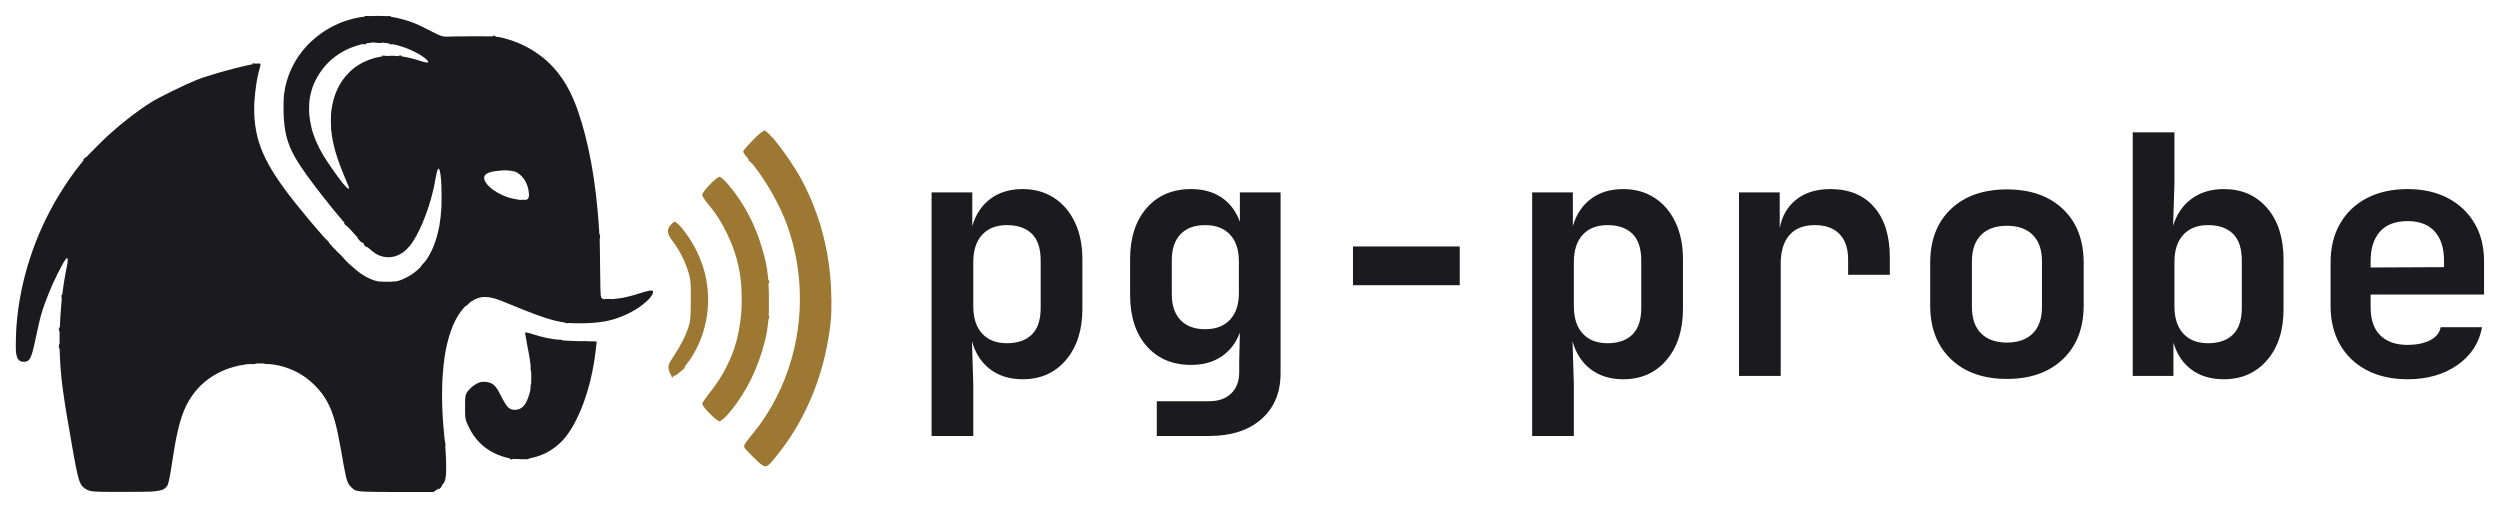
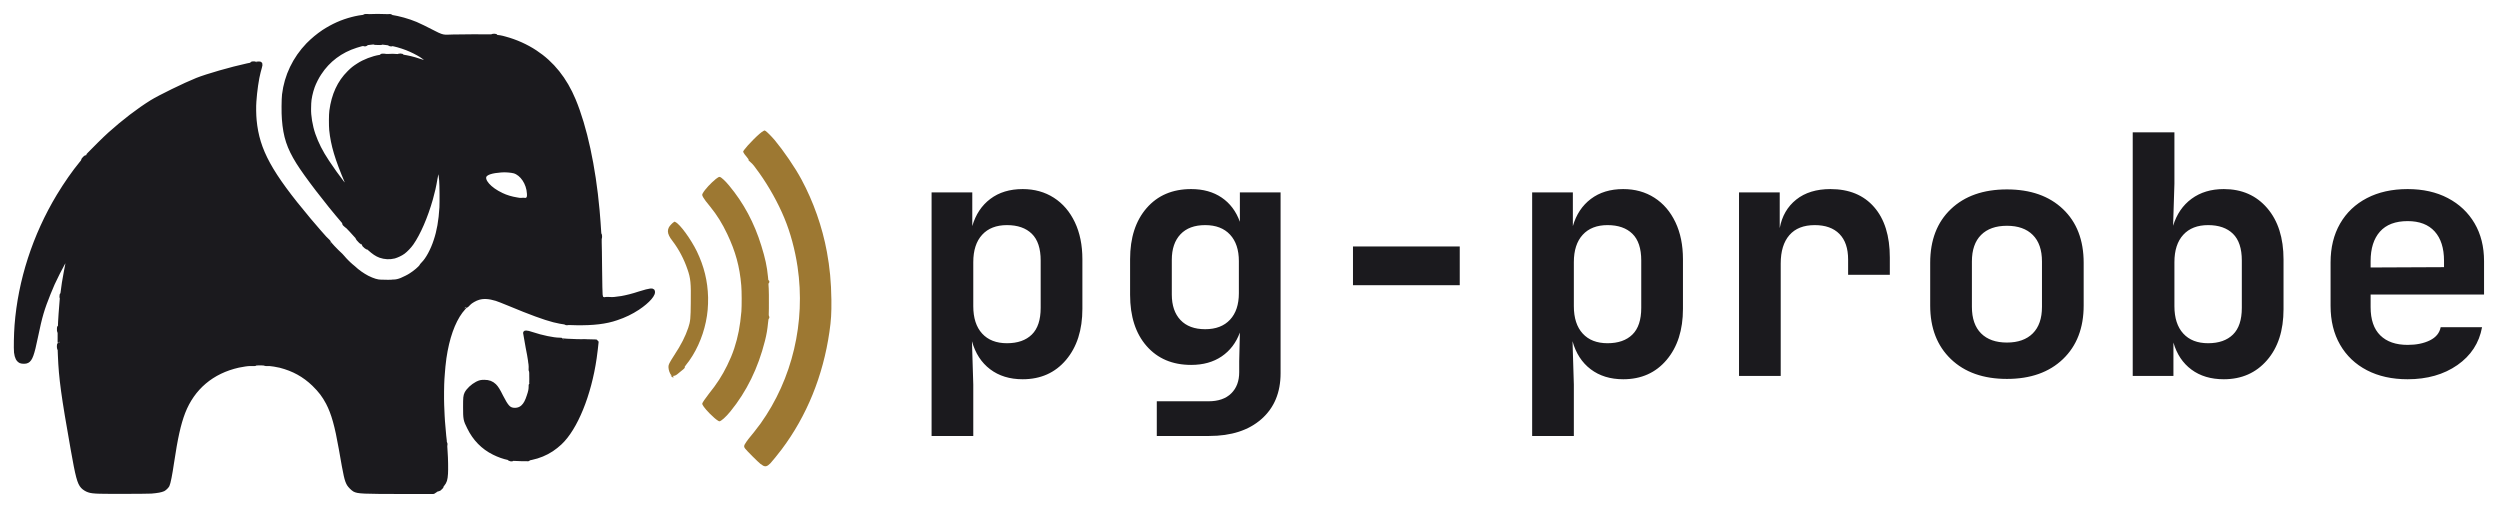
<svg xmlns="http://www.w3.org/2000/svg" viewBox="621.7 320.2 1891.7 384.7" role="img" aria-label="pg-probe">
-   <path fill="#1b1a1e" fill-rule="evenodd" d="M697.1 692.3C693.1 692.2 690.3 691.9 688.8 691.3C687.2 690.8 685.2 689.5 684.2 688.4C681.6 685.6 680.3 680.7 676.7 660.3C669.4 619.1 667.7 606.6 667 589.2C666.9 586.9 666.8 584.6 666.8 584C666.8 582.9 666.8 582.9 666.6 583.8C666.4 584.2 666.4 584.2 666.3 583.4C666.1 581.9 666.4 579.9 666.7 581C666.8 581.1 666.8 578.7 666.8 575.6C666.8 572.5 666.8 570 666.8 570.1C666.7 570.2 666.6 570.5 666.6 570.8C666.4 571.2 666.4 571.2 666.3 570.4C666.2 569.4 666.3 567.7 666.5 567.7C666.6 567.7 666.7 567.9 666.8 568.3C666.9 569.5 667 569.4 667 567.8C667 564.4 667.9 551.8 668.4 546.5C668.5 545.8 668.5 545.5 668.4 545.5C668.2 545.5 668.2 545.1 668.2 544.4C668.2 543.3 668.3 543.1 668.6 543.3C668.7 543.5 668.8 543 669 541.7C669.5 537.4 670.4 531.4 671.4 526.4C672.7 519.8 672.9 518.9 672.9 517.2C672.9 516.1 672.9 515.8 672.6 515.6C672.4 515.3 672.3 515.3 671.7 516C670.7 517.1 668.5 520.9 665.6 526.7C662.4 533 660.7 536.8 658.6 542.1C653.8 554.1 652.3 558.9 648.9 575.3C646.2 588.5 644.8 592.2 642.3 593.5C641.3 594.1 638.5 594.1 637.3 593.6C635.3 592.6 634.3 590.7 633.8 586.8C633.5 583.6 633.7 573.1 634.2 566.4C636.8 532.6 647.8 498.5 666 468.3C671.5 459.2 677.8 450.2 683.1 443.8C685.1 441.5 685.7 440.6 684.8 441.4C684.3 441.9 684.3 441.6 684.8 440.9C685.6 439.9 686.6 439 686.9 439.1C687 439.1 688 438.2 689.5 436.5C692.9 433 700.9 425 704.7 421.6C715.4 412 726.4 403.6 736.5 397.3C742.3 393.7 761.7 384.2 770.7 380.6C778.2 377.6 796.6 372.3 809 369.6C811.2 369.2 812.9 368.8 813 368.8C813 368.7 812.9 368.6 812.7 368.6C812.5 368.5 812.4 368.4 812.4 368.3C812.6 368.1 814.6 368.1 814.8 368.3C814.9 368.4 815.5 368.4 816.4 368.3C817.5 368.2 818.1 368.2 818.4 368.3C819.1 368.6 819.1 368.7 817.5 374.4C816.1 379.5 814.7 389.3 814.2 397C813.9 400.6 814 407.3 814.4 411.3C816.6 434.1 826 451.3 855.7 486.7C860.8 492.7 866.6 499.4 867.5 500.3C869.8 502.5 870.7 503.4 870.6 503.6C870.4 504 875.9 509.9 879.7 513.3C880.4 514 881.3 515 881.6 515.4C882.2 516.3 886.4 520.5 887.2 521C887.4 521.1 888.3 522 889.3 522.8C892.2 525.6 896.1 528.3 899.7 530.2C903.9 532.3 907.5 533.4 910.1 533.3C910.7 533.3 912.8 533.4 914.8 533.4C916.8 533.4 918.4 533.4 918.4 533.3C918.5 533.2 919.1 533.2 919.9 533.2C921.5 533.2 923.5 532.7 925.5 531.9C927.6 531 930.9 529.4 932.5 528.3C935.6 526.4 939.8 522.8 940.3 521.7C940.4 521.4 941.1 520.5 941.9 519.7C945.1 516.6 949 509.5 951.3 502.3C953.7 495.2 955.1 487.3 955.7 477.2C955.9 473.4 955.8 460 955.5 456.7C955 451 954.3 447.8 953.6 447.8C952.9 447.8 952.3 449.7 951.3 455C950.2 461.5 949.3 465.3 947.8 470.7C943.9 484.4 938.5 496.8 933.2 504.4C931.6 506.7 928.8 509.6 926.9 511C925 512.4 922.1 513.7 920.1 514.3C916.6 515.2 912.8 515 909.4 513.8C906.7 512.8 904.6 511.4 901 508.2C900 507.3 899.2 506.7 899.2 506.8C899.2 506.8 899.3 507 899.4 507.2C900 507.8 899.5 507.6 898.6 506.9C897.2 505.7 896.9 505.4 897.1 505.1C897.3 504.9 897.1 504.7 896.5 504.1C895.8 503.5 895.7 503.3 895.7 503.6C895.8 503.8 895.8 504 895.7 504C895.6 504 893.5 502 892.8 501.1C892.1 500.2 892 500 892.5 500.1C892.6 500.2 892.1 499.5 891.2 498.7C890.4 497.8 888.7 495.9 887.3 494.4C886 493 884.9 491.8 884.8 491.8C884.6 491.7 883.2 490.6 882.5 489.9C882 489.4 881.9 488.9 882.5 489.1C882.6 489.2 882.2 488.6 881.6 487.9C868.9 473.2 853.3 452.8 847.2 443C840.2 431.7 837.5 423.6 836.5 410.4C836.1 406 836.2 394.9 836.6 391.8C838.3 377.6 844.6 364.5 854.7 354C858.6 350.1 862.1 347.2 866.5 344.2C873.6 339.6 880.5 336.5 888.3 334.5C890.8 333.8 896.4 332.8 897.4 332.8C897.8 332.8 897.8 332.8 897.7 332.6C897.5 332.4 897.6 332.4 898.3 332.3C898.7 332.3 899.5 332.3 899.9 332.3C900.4 332.4 902.2 332.4 904.1 332.3C906.4 332.2 908.4 332.2 910.8 332.3C912.7 332.4 914.6 332.4 915.1 332.4C915.6 332.3 916.3 332.3 916.8 332.3C917.5 332.4 917.6 332.5 917.2 332.6C916.8 332.8 916.8 332.8 917.6 332.9C923.4 333.8 930.4 335.7 936.4 338.2C939.1 339.4 943.8 341.6 950.3 345C954.3 347.1 956.4 347.8 958.4 347.9C959.1 348 961.9 347.9 964.6 347.8C969.5 347.6 991 347.6 993.7 347.7C994.9 347.8 995 347.8 994.7 347.6C994.2 347.3 994.4 347.2 995.6 347.2C996.6 347.2 997.1 347.4 996.6 347.6C996.1 347.8 996.3 348 997 348C998.1 348 1001.5 348.6 1003.8 349.3C1012 351.5 1020 355.1 1026.8 359.6C1039.6 368 1049.3 380.1 1055.9 396C1064.4 416.4 1070.9 446.2 1073.9 479.3C1074.4 484.7 1074.9 492.1 1075.1 495.4C1075.2 497.3 1075.3 497.8 1075.4 497.7C1075.9 497.6 1075.9 500.2 1075.5 500.9C1075.5 501 1075.5 502.3 1075.5 503.6C1075.6 505 1075.7 514.1 1075.8 524C1075.9 535.1 1076.1 542.4 1076.2 543.2C1076.3 544 1076.5 544.9 1076.7 545.3C1077 546 1077.2 546.1 1078.1 546.4C1078.9 546.7 1079.1 546.7 1079.6 546.5C1080.1 546.4 1080.9 546.3 1082.4 546.4C1086 546.6 1086.3 546.5 1092 545.7C1095.5 545.1 1100.8 543.8 1105.5 542.2C1109.9 540.8 1112.5 540.2 1114 540C1115.2 540 1115.3 540 1115.6 540.3C1117 542.5 1112.2 548.1 1104.4 553.3C1099.4 556.6 1094.2 559.1 1088.2 561.1C1080.1 563.9 1070.5 565 1057.8 564.8C1051.5 564.6 1051.8 564.6 1050.9 564.8C1050.3 564.8 1050 564.8 1049.6 564.5C1049.2 564.3 1048.8 564.2 1048.7 564.2C1048 564.2 1043.6 563.3 1040.7 562.6C1033.7 560.8 1023 556.9 1007.2 550.3C1001.3 547.9 999.3 547.1 997.2 546.4C991.9 544.8 987.7 544.5 983.9 545.6C981.3 546.3 977.8 548.4 976.6 549.7C975.9 550.6 974.4 551.9 974.2 551.7C974 551.6 971.7 554.2 970.4 555.9C964.5 563.8 960.2 576 958 591.1C957.5 594.8 956.9 600.4 956.8 602.9C956.7 603.7 956.6 605.5 956.5 606.9C956.2 611.3 956.1 621.5 956.3 626.7C956.6 634.9 956.7 635.3 956.9 639C957.5 647 958.3 655 958.6 655.4C958.8 655.7 958.8 656 958.8 656.6C958.6 657.6 958.6 657.9 958.9 662.1C959.3 667.1 959.4 675.5 959.2 678.6C958.9 683.2 958.4 684.7 956.6 686.9C955.9 687.7 955.7 688 955.9 688.1C956.1 688.3 955.3 689.2 954.1 690.2C953.4 690.7 953.1 690.7 953.6 690.2C954.2 689.5 953.7 689.7 951.7 691.1L949.6 692.5L927.8 692.5C895.9 692.5 892.5 692.3 889.8 690.8C888.6 690.1 886.3 687.8 885.6 686.6C883.8 683.4 883.2 680.8 879.6 660C876.5 642.3 873.9 633 869.8 625.1C866.9 619.6 864.1 615.9 859.1 611C851.8 604 843.8 599.6 833.7 597C831.2 596.4 826.8 595.7 825.8 595.7C823.4 595.8 822.5 595.7 821.8 595.4C821.2 595.2 820.4 595.2 818.1 595.2C815.5 595.2 815.2 595.2 815 595.5C814.9 595.7 814 595.8 810.7 595.7C809.5 595.6 805.1 596.3 802.2 596.9C782.1 601.4 767.6 613.7 760.4 632.2C757 641.1 754.7 651.6 751.9 670.3C750.6 679.2 749.3 685.8 748.5 687.4C747.9 688.5 746.4 689.9 745.3 690.5C743.5 691.3 740.9 691.8 736.1 692.2C733 692.4 702.4 692.5 697.1 692.3ZM1007.7 667.6L1007.2 667.4L1007.6 667.2C1007.9 667.1 1007.7 667 1006.4 666.8C1002.9 666.1 999 664.7 995.4 662.9C987.1 658.8 980.8 652.3 976.6 643.7C973.7 638 973.6 637.1 973.6 628.2C973.6 620.9 973.7 619.9 974.6 617.9C975.9 615.3 979.2 612.2 982.6 610.4C984.8 609.3 985.8 609.1 988.2 609.1C991.5 609.1 993.8 610 995.9 612C997.4 613.5 998.7 615.5 1001 620.2C1004.9 627.8 1006.6 629.7 1009.9 630.2C1012.7 630.6 1015.5 629.8 1017.4 627.9C1019.2 626.2 1020.5 623.8 1021.8 619.7C1022.9 616.5 1023.2 614.8 1023.2 612.9C1023.2 611.7 1023.2 611.3 1023.4 611.2C1023.6 611.1 1023.7 610.5 1023.7 607.2C1023.8 602.7 1023.6 600.7 1023.3 600.5C1023.2 600.4 1023.1 600 1023.2 599C1023.3 598.1 1023.2 596.9 1023.1 595.8C1022.9 594.9 1022.8 593.5 1022.7 592.8C1022.4 590.8 1021.8 587.1 1020.9 582.8C1020.1 578.4 1019 572.4 1019 572.1C1019 571.9 1019.2 571.8 1019.8 571.8C1020.7 571.8 1021.8 572.1 1024.6 573C1031.4 575.3 1040.6 577.2 1044.8 577.2C1046.1 577.2 1046.7 577.3 1046.7 577.4C1046.7 577.7 1047.4 577.8 1050.7 578C1053.9 578.2 1062.3 578.5 1063.8 578.3C1064.5 578.3 1065.6 578.3 1066.3 578.4C1067 578.4 1068.8 578.5 1070.4 578.5C1072.5 578.5 1073.2 578.6 1073.2 578.7C1073.2 579.2 1072 589.4 1071.7 591.1C1067.7 618.9 1057.3 644.4 1045.5 655.4C1043.2 657.5 1041.8 658.6 1039.2 660.4C1034.7 663.4 1029.3 665.6 1024 666.7C1021.7 667.2 1021.6 667.2 1021.7 667.3C1021.9 667.6 1021.2 667.9 1020.4 667.7C1020.1 667.7 1018.5 667.6 1016.9 667.7C1015.4 667.7 1013.2 667.6 1012 667.5C1010.3 667.4 1009.9 667.4 1009.6 667.6C1009.2 667.9 1008.2 667.9 1007.7 667.6ZM1016.5 471.4C1017.1 471.3 1018 471.3 1018.7 471.4C1020 471.5 1020.5 471.3 1021.2 470.5C1021.8 469.8 1022.1 468.6 1021.9 466.6C1021.5 458.8 1016.6 451.6 1010.8 449.9C1008.5 449.3 1004 448.9 1000.8 449.2C993.9 449.7 989.8 451 988.5 453.1C986.4 456.8 992.1 463.3 1001.3 467.6C1004.6 469.2 1008.5 470.4 1012.9 471.1C1015 471.5 1015.2 471.5 1016.5 471.4ZM885.7 462.6C885.9 462.2 885.7 461.7 884.1 458C876.6 440.4 873.5 430.1 872.3 418.5C872 415.2 872 406.9 872.4 404.1C874 392 878.4 382.4 885.8 375.1C888.5 372.4 889.7 371.5 892.8 369.5C897.2 366.6 903.9 364 909.2 363.2C909.9 363.1 910.6 362.9 910.8 362.9L911.2 362.8L910.9 362.6C910.6 362.6 910.5 362.5 910.5 362.4C910.7 362.2 913.4 362.3 913.5 362.5C913.5 362.5 914.5 362.5 915.8 362.5C917.7 362.3 919.7 362.4 922.7 362.6C923.3 362.6 923.7 362.6 923.5 362.6C923.1 362.4 923.6 362.2 924.6 362.2C925.7 362.2 926.1 362.4 925.6 362.6C925.3 362.8 925.4 362.8 925.8 362.9C930.8 363.7 933.9 364.4 938.7 366C943.4 367.5 945.2 367.8 945.7 367.3C946.2 366.6 943.7 364.3 940.1 362C937.3 360.3 933.4 358.3 929.6 356.8C925.2 355.1 919.1 353.4 918.5 353.7C917.9 354 916.2 353.7 916.4 353.3C916.5 353.1 916.2 353.1 914 352.8C911.8 352.5 909.8 352.3 910.3 352.5C911.2 352.8 908.2 352.9 905.9 352.7C904.3 352.6 904.9 352.3 907.2 352.3L909.2 352.3L907.7 352.2C905.9 352.1 903 352.4 900.2 352.8C898.7 353 898.4 353.1 898.6 353.3C899.2 353.7 897.6 354 896.8 353.6C896.3 353.4 894.5 353.8 891.2 354.9C879.5 358.6 870 365.7 863.5 375.7C861.7 378.3 859.5 382.7 858.4 385.7C856.9 389.9 855.8 395 855.7 398.4C855.7 399.4 855.6 401.1 855.6 402.2C855.4 407.7 856.7 415.6 858.9 422C861.3 428.8 864.4 435.1 869.4 442.6C872.6 447.5 877.7 454.6 880.7 458.4C882.4 460.5 884.8 463 885.2 463C885.4 463 885.6 462.8 885.7 462.6Z" />
+   <path fill="#1b1a1e" stroke="#1b1a1e" stroke-width="3" stroke-linejoin="round" fill-rule="evenodd" d="M697.1 692.3C693.1 692.2 690.3 691.9 688.8 691.3C687.2 690.8 685.2 689.5 684.2 688.4C681.6 685.6 680.3 680.7 676.7 660.3C669.4 619.1 667.7 606.6 667 589.2C666.9 586.9 666.8 584.6 666.8 584C666.8 582.9 666.8 582.9 666.6 583.8C666.4 584.2 666.4 584.2 666.3 583.4C666.1 581.9 666.4 579.9 666.7 581C666.8 581.1 666.8 578.7 666.8 575.6C666.8 572.5 666.8 570 666.8 570.1C666.7 570.2 666.6 570.5 666.6 570.8C666.4 571.2 666.4 571.2 666.3 570.4C666.2 569.4 666.3 567.7 666.5 567.7C666.6 567.7 666.7 567.9 666.8 568.3C666.9 569.5 667 569.4 667 567.8C667 564.4 667.9 551.8 668.4 546.5C668.5 545.8 668.5 545.5 668.4 545.5C668.2 545.5 668.2 545.1 668.2 544.4C668.2 543.3 668.3 543.1 668.6 543.3C668.7 543.5 668.8 543 669 541.7C669.5 537.4 670.4 531.4 671.4 526.4C672.7 519.8 672.9 518.9 672.9 517.2C672.9 516.1 672.9 515.8 672.6 515.6C672.4 515.3 672.3 515.3 671.7 516C670.7 517.1 668.5 520.9 665.6 526.7C662.4 533 660.7 536.8 658.6 542.1C653.8 554.1 652.3 558.9 648.9 575.3C646.2 588.5 644.8 592.2 642.3 593.5C641.3 594.1 638.5 594.1 637.3 593.6C635.3 592.6 634.3 590.7 633.8 586.8C633.5 583.6 633.7 573.1 634.2 566.4C636.8 532.6 647.8 498.5 666 468.3C671.5 459.2 677.8 450.2 683.1 443.8C685.1 441.5 685.7 440.6 684.8 441.4C684.3 441.9 684.3 441.6 684.8 440.9C685.6 439.9 686.6 439 686.9 439.1C687 439.1 688 438.2 689.5 436.5C692.9 433 700.9 425 704.7 421.6C715.4 412 726.4 403.6 736.5 397.3C742.3 393.7 761.7 384.2 770.7 380.6C778.2 377.6 796.6 372.3 809 369.6C811.2 369.2 812.9 368.8 813 368.8C813 368.7 812.9 368.6 812.7 368.6C812.5 368.5 812.4 368.4 812.4 368.3C812.6 368.1 814.6 368.1 814.8 368.3C814.9 368.4 815.5 368.4 816.4 368.3C817.5 368.2 818.1 368.2 818.4 368.3C819.1 368.6 819.1 368.7 817.5 374.4C816.1 379.5 814.7 389.3 814.2 397C813.9 400.6 814 407.3 814.4 411.3C816.6 434.1 826 451.3 855.7 486.7C860.8 492.7 866.6 499.4 867.5 500.3C869.8 502.5 870.7 503.4 870.6 503.6C870.4 504 875.9 509.9 879.7 513.3C880.4 514 881.3 515 881.6 515.4C882.2 516.3 886.4 520.5 887.2 521C887.4 521.1 888.3 522 889.3 522.8C892.2 525.6 896.1 528.3 899.7 530.2C903.9 532.3 907.5 533.4 910.1 533.3C910.7 533.3 912.8 533.4 914.8 533.4C916.8 533.4 918.4 533.4 918.4 533.3C918.5 533.2 919.1 533.2 919.9 533.2C921.5 533.2 923.5 532.7 925.5 531.9C927.6 531 930.9 529.4 932.5 528.3C935.6 526.4 939.8 522.8 940.3 521.7C940.4 521.4 941.1 520.5 941.9 519.7C945.1 516.6 949 509.5 951.3 502.3C953.7 495.2 955.1 487.3 955.7 477.2C955.9 473.4 955.8 460 955.5 456.7C955 451 954.3 447.8 953.6 447.8C952.9 447.8 952.3 449.7 951.3 455C950.2 461.5 949.3 465.3 947.8 470.7C943.9 484.4 938.5 496.8 933.2 504.4C931.6 506.7 928.8 509.6 926.9 511C925 512.4 922.1 513.7 920.1 514.3C916.6 515.2 912.8 515 909.4 513.8C906.7 512.8 904.6 511.4 901 508.2C900 507.3 899.2 506.7 899.2 506.8C899.2 506.8 899.3 507 899.4 507.2C900 507.8 899.5 507.6 898.6 506.9C897.2 505.7 896.9 505.4 897.1 505.1C897.3 504.9 897.1 504.7 896.5 504.1C895.8 503.5 895.7 503.3 895.7 503.6C895.8 503.8 895.8 504 895.7 504C895.6 504 893.5 502 892.8 501.1C892.1 500.2 892 500 892.5 500.1C892.6 500.2 892.1 499.5 891.2 498.7C890.4 497.8 888.7 495.9 887.3 494.4C886 493 884.9 491.8 884.8 491.8C884.6 491.7 883.2 490.6 882.5 489.9C882 489.4 881.9 488.9 882.5 489.1C882.6 489.2 882.2 488.6 881.6 487.9C868.9 473.2 853.3 452.8 847.2 443C840.2 431.7 837.5 423.6 836.5 410.4C836.1 406 836.2 394.9 836.6 391.8C838.3 377.6 844.6 364.5 854.7 354C858.6 350.1 862.1 347.2 866.5 344.2C873.6 339.6 880.5 336.5 888.3 334.5C890.8 333.8 896.4 332.8 897.4 332.8C897.8 332.8 897.8 332.8 897.7 332.6C897.5 332.4 897.6 332.4 898.3 332.3C898.7 332.3 899.5 332.3 899.9 332.3C900.4 332.4 902.2 332.4 904.1 332.3C906.4 332.2 908.4 332.2 910.8 332.3C912.7 332.4 914.6 332.4 915.1 332.4C915.6 332.3 916.3 332.3 916.8 332.3C917.5 332.4 917.6 332.5 917.2 332.6C916.8 332.8 916.8 332.8 917.6 332.9C923.4 333.8 930.4 335.7 936.4 338.2C939.1 339.4 943.8 341.6 950.3 345C954.3 347.1 956.4 347.8 958.4 347.9C959.1 348 961.9 347.9 964.6 347.8C969.5 347.6 991 347.6 993.7 347.7C994.9 347.8 995 347.8 994.7 347.6C994.2 347.3 994.4 347.2 995.6 347.2C996.6 347.2 997.1 347.4 996.6 347.6C996.1 347.8 996.3 348 997 348C998.1 348 1001.5 348.6 1003.8 349.3C1012 351.5 1020 355.1 1026.8 359.6C1039.6 368 1049.3 380.1 1055.9 396C1064.4 416.4 1070.9 446.2 1073.9 479.3C1074.4 484.7 1074.9 492.1 1075.1 495.4C1075.2 497.3 1075.3 497.8 1075.4 497.7C1075.9 497.6 1075.9 500.2 1075.5 500.9C1075.5 501 1075.5 502.3 1075.5 503.6C1075.6 505 1075.7 514.1 1075.8 524C1075.9 535.1 1076.1 542.4 1076.2 543.2C1076.3 544 1076.5 544.9 1076.7 545.3C1077 546 1077.2 546.1 1078.1 546.4C1078.9 546.7 1079.1 546.7 1079.6 546.5C1080.1 546.4 1080.9 546.3 1082.4 546.4C1086 546.6 1086.3 546.5 1092 545.7C1095.5 545.1 1100.8 543.8 1105.5 542.2C1109.9 540.8 1112.5 540.2 1114 540C1115.2 540 1115.3 540 1115.6 540.3C1117 542.5 1112.2 548.1 1104.4 553.3C1099.4 556.6 1094.2 559.1 1088.2 561.1C1080.1 563.9 1070.5 565 1057.8 564.8C1051.5 564.6 1051.8 564.6 1050.9 564.8C1050.3 564.8 1050 564.8 1049.6 564.5C1049.2 564.3 1048.8 564.2 1048.7 564.2C1048 564.2 1043.6 563.3 1040.7 562.6C1033.7 560.8 1023 556.9 1007.2 550.3C1001.3 547.9 999.3 547.1 997.2 546.4C991.9 544.8 987.7 544.5 983.9 545.6C981.3 546.3 977.8 548.4 976.6 549.7C975.9 550.6 974.4 551.9 974.2 551.7C974 551.6 971.7 554.2 970.4 555.9C964.5 563.8 960.2 576 958 591.1C957.5 594.8 956.9 600.4 956.8 602.9C956.7 603.7 956.6 605.5 956.5 606.9C956.2 611.3 956.1 621.5 956.3 626.7C956.6 634.9 956.7 635.3 956.9 639C957.5 647 958.3 655 958.6 655.4C958.8 655.7 958.8 656 958.8 656.6C958.6 657.6 958.6 657.9 958.9 662.1C959.3 667.1 959.4 675.5 959.2 678.6C958.9 683.2 958.4 684.7 956.6 686.9C955.9 687.7 955.7 688 955.9 688.1C956.1 688.3 955.3 689.2 954.1 690.2C953.4 690.7 953.1 690.7 953.6 690.2C954.2 689.5 953.7 689.7 951.7 691.1L949.6 692.5L927.8 692.5C895.9 692.5 892.5 692.3 889.8 690.8C888.6 690.1 886.3 687.8 885.6 686.6C883.8 683.4 883.2 680.8 879.6 660C876.5 642.3 873.9 633 869.8 625.1C866.9 619.6 864.1 615.9 859.1 611C851.8 604 843.8 599.6 833.7 597C831.2 596.4 826.8 595.7 825.8 595.7C823.4 595.8 822.5 595.7 821.8 595.4C821.2 595.2 820.4 595.2 818.1 595.2C815.5 595.2 815.2 595.2 815 595.5C814.9 595.7 814 595.8 810.7 595.7C809.5 595.6 805.1 596.3 802.2 596.9C782.1 601.4 767.6 613.7 760.4 632.2C757 641.1 754.7 651.6 751.9 670.3C750.6 679.2 749.3 685.8 748.5 687.4C747.9 688.5 746.4 689.9 745.3 690.5C743.5 691.3 740.9 691.8 736.1 692.2C733 692.4 702.4 692.5 697.1 692.3ZM1007.7 667.6L1007.2 667.4L1007.6 667.2C1007.9 667.1 1007.7 667 1006.4 666.8C1002.9 666.1 999 664.7 995.4 662.9C987.1 658.8 980.8 652.3 976.6 643.7C973.7 638 973.6 637.1 973.6 628.2C973.6 620.9 973.7 619.9 974.6 617.9C975.9 615.3 979.2 612.2 982.6 610.4C984.8 609.3 985.8 609.1 988.2 609.1C991.5 609.1 993.8 610 995.9 612C997.4 613.5 998.7 615.5 1001 620.2C1004.9 627.8 1006.6 629.7 1009.9 630.2C1012.7 630.6 1015.5 629.8 1017.4 627.9C1019.2 626.2 1020.5 623.8 1021.8 619.7C1022.9 616.5 1023.2 614.8 1023.2 612.9C1023.2 611.7 1023.2 611.3 1023.4 611.2C1023.6 611.1 1023.7 610.5 1023.7 607.2C1023.8 602.7 1023.6 600.7 1023.3 600.5C1023.2 600.4 1023.1 600 1023.2 599C1023.3 598.1 1023.2 596.9 1023.1 595.8C1022.9 594.9 1022.8 593.5 1022.7 592.8C1022.4 590.8 1021.8 587.1 1020.9 582.8C1020.1 578.4 1019 572.4 1019 572.1C1019 571.9 1019.2 571.8 1019.8 571.8C1020.7 571.8 1021.8 572.1 1024.6 573C1031.4 575.3 1040.6 577.2 1044.8 577.2C1046.1 577.2 1046.7 577.3 1046.7 577.4C1046.7 577.7 1047.4 577.8 1050.7 578C1053.9 578.2 1062.3 578.5 1063.8 578.3C1064.5 578.3 1065.6 578.3 1066.3 578.4C1067 578.4 1068.8 578.5 1070.4 578.5C1072.5 578.5 1073.2 578.6 1073.2 578.7C1073.2 579.2 1072 589.4 1071.7 591.1C1067.7 618.9 1057.3 644.4 1045.5 655.4C1043.2 657.5 1041.8 658.6 1039.2 660.4C1034.7 663.4 1029.3 665.6 1024 666.7C1021.7 667.2 1021.6 667.2 1021.7 667.3C1021.9 667.6 1021.2 667.9 1020.4 667.7C1020.1 667.7 1018.5 667.6 1016.9 667.7C1015.4 667.7 1013.2 667.6 1012 667.5C1010.3 667.4 1009.9 667.4 1009.6 667.6C1009.2 667.9 1008.2 667.9 1007.7 667.6ZM1016.5 471.4C1017.1 471.3 1018 471.3 1018.7 471.4C1020 471.5 1020.5 471.3 1021.2 470.5C1021.8 469.8 1022.1 468.6 1021.9 466.6C1021.5 458.8 1016.6 451.6 1010.8 449.9C1008.5 449.3 1004 448.9 1000.8 449.2C993.9 449.7 989.8 451 988.5 453.1C986.4 456.8 992.1 463.3 1001.3 467.6C1004.6 469.2 1008.5 470.4 1012.9 471.1C1015 471.5 1015.2 471.5 1016.5 471.4ZM885.7 462.6C885.9 462.2 885.7 461.7 884.1 458C876.6 440.4 873.5 430.1 872.3 418.5C872 415.2 872 406.9 872.4 404.1C874 392 878.4 382.4 885.8 375.1C888.5 372.4 889.7 371.5 892.8 369.5C897.2 366.6 903.9 364 909.2 363.2C909.9 363.1 910.6 362.9 910.8 362.9L911.2 362.8L910.9 362.6C910.6 362.6 910.5 362.5 910.5 362.4C910.7 362.2 913.4 362.3 913.5 362.5C913.5 362.5 914.5 362.5 915.8 362.5C917.7 362.3 919.7 362.4 922.7 362.6C923.3 362.6 923.7 362.6 923.5 362.6C923.1 362.4 923.6 362.2 924.6 362.2C925.7 362.2 926.1 362.4 925.6 362.6C925.3 362.8 925.4 362.8 925.8 362.9C930.8 363.7 933.9 364.4 938.7 366C943.4 367.5 945.2 367.8 945.7 367.3C946.2 366.6 943.7 364.3 940.1 362C937.3 360.3 933.4 358.3 929.6 356.8C925.2 355.1 919.1 353.4 918.5 353.7C917.9 354 916.2 353.7 916.4 353.3C916.5 353.1 916.2 353.1 914 352.8C911.8 352.5 909.8 352.3 910.3 352.5C911.2 352.8 908.2 352.9 905.9 352.7C904.3 352.6 904.9 352.3 907.2 352.3L909.2 352.3L907.7 352.2C905.9 352.1 903 352.4 900.2 352.8C898.7 353 898.4 353.1 898.6 353.3C899.2 353.7 897.6 354 896.8 353.6C896.3 353.4 894.5 353.8 891.2 354.9C879.5 358.6 870 365.7 863.5 375.7C861.7 378.3 859.5 382.7 858.4 385.7C856.9 389.9 855.8 395 855.7 398.4C855.7 399.4 855.6 401.1 855.6 402.2C855.4 407.7 856.7 415.6 858.9 422C861.3 428.8 864.4 435.1 869.4 442.6C872.6 447.5 877.7 454.6 880.7 458.4C882.4 460.5 884.8 463 885.2 463C885.4 463 885.6 462.8 885.7 462.6Z" />
  <path fill="#9d7832" d="M1199.2 672.6C1198.8 672.4 1197.8 671.7 1197.1 671.2C1195.4 669.9 1186.5 661 1185.5 659.6C1184.6 658.4 1184.6 657.8 1185.2 656.5C1185.7 655.6 1187.4 653.1 1188 652.4C1189.4 650.9 1194.7 644.1 1197.2 640.7C1221.3 606.9 1231.4 564 1225.2 522.1C1223.3 509.3 1219.8 496.2 1215.2 485.2C1210.5 473.8 1203.5 461.3 1196.3 451.2C1193.3 446.9 1191 444 1189.9 443.2C1188.4 442 1187.9 441.4 1188.1 441.1C1188.3 440.9 1188 440.6 1187 439.3C1185.5 437.6 1184.2 435.8 1184.1 435.1C1184 434.8 1184.1 434.5 1184.8 433.6C1186.4 431.5 1188.5 429.1 1191.9 425.7C1195.3 422.3 1198.1 419.9 1199.4 419.3L1200.2 418.9L1201 419.3C1201.9 419.8 1205.5 423.4 1207.8 426.1C1214.7 434.4 1223.2 446.8 1228.1 455.9C1237.2 472.8 1243.9 491.8 1247.4 510.8C1249.6 522.8 1250.6 533.3 1250.8 547.1C1250.9 557.1 1250.6 562.6 1249.3 571.4C1244.5 604.6 1232.2 634.9 1213.2 660.2C1210.1 664.3 1206.1 669.2 1204.6 670.8C1202.4 673 1201.1 673.5 1199.2 672.6ZM1164.8 638.4C1163.1 637.3 1161.6 635.9 1158.8 633.2C1154.8 629.1 1152.9 626.5 1153.1 625.5C1153.3 624.7 1155.3 621.8 1158 618.3C1164.2 610.6 1168.1 604.5 1171.9 596.8C1174.2 592.1 1175.6 588.8 1177.3 583.8C1180.2 574.9 1181.7 567.2 1182.7 555.8C1183 552 1183 540.4 1182.6 536.2C1181.4 521.9 1178.3 510.6 1172 497.3C1168.2 489.3 1164.3 483 1159.2 476.7C1156.1 473 1154.8 471.2 1153.9 469.7C1152.9 467.9 1152.8 467.6 1153.5 466.4C1155.1 463.5 1159.7 458.6 1163.4 455.6C1164.9 454.4 1165.8 453.9 1166.4 454.1C1167.5 454.3 1170.6 457.2 1173.4 460.6C1184.4 473.8 1192.5 488.9 1197.8 506.2C1200.7 515.5 1202.1 521.9 1202.8 529.5C1203 532 1203.1 532.6 1203.3 532.4C1203.4 532.1 1203.5 532.1 1203.6 532.5C1204 533 1203.9 534 1203.5 534.4C1203.2 534.6 1203.1 534.8 1203.2 535.6C1203.5 537.8 1203.6 548.1 1203.5 553.4C1203.3 558.3 1203.4 559.1 1203.6 559.4C1204 559.9 1203.9 560.9 1203.5 561.3C1203.2 561.6 1203.1 562.1 1202.9 564.2C1202.4 569.4 1201.8 573.1 1200.5 578.2C1195.3 598.8 1186.7 616.4 1174.4 631.5C1170.9 635.8 1167.3 639 1166 639C1165.8 639 1165.3 638.7 1164.8 638.4ZM1130.3 605.5C1130.1 605.4 1129.7 605 1129.5 604.8L1129.1 604.3L1129.7 604.4L1130.2 604.5L1129.7 604.1C1128.6 603.2 1127.5 600 1127.5 597.9C1127.5 596 1128.1 594.9 1132 588.8C1137.1 581.1 1140.3 574.7 1142.5 568.2C1144.1 563.5 1144.3 561 1144.4 549.4C1144.6 534.4 1144.3 530.8 1141.9 524C1139.3 516.3 1135.3 508.8 1130.9 503C1129 500.5 1128.7 500 1128 498.6C1126.8 496.2 1126.8 494.1 1127.9 492.1C1128.5 491 1130.6 488.8 1131.5 488.3L1132.2 487.9L1132.9 488.3C1136.3 489.9 1144.5 501.2 1149 510.4C1154.4 521.6 1157.2 532.8 1157.5 545.2C1157.6 552 1157.1 557.6 1155.8 563.8C1153.3 575.8 1147.9 587.7 1140.6 596.6C1139.8 597.6 1139.7 597.9 1139.8 598.1C1140 598.3 1140 598.4 1139.7 598.7C1139.3 599.2 1138.4 600 1137.7 600.5C1137.4 600.7 1136.4 601.5 1135.5 602.3C1133.7 603.9 1132.7 604.5 1131.5 604.6L1130.7 604.7L1131.1 605C1131.9 605.7 1131.2 606.2 1130.3 605.5Z" />
  <path fill="#1b1a1e" d="M1326.61 650.09V465.79H1357.41V491.29Q1361.19 478.16 1371.04 470.72Q1380.89 463.27 1395.53 463.27Q1408.91 463.27 1419.14 469.83Q1429.36 476.4 1435.04 488.39Q1440.72 500.38 1440.72 516.29V553.9Q1440.72 577.89 1428.35 592.53Q1415.98 607.17 1395.53 607.17Q1380.89 607.17 1370.91 599.6Q1360.94 592.03 1357.16 578.39L1358.16 611.21V650.09ZM1383.66 579.91Q1395.78 579.91 1402.47 573.34Q1409.16 566.78 1409.16 553.15V517.3Q1409.16 503.66 1402.47 497.1Q1395.78 490.54 1383.66 490.54Q1371.55 490.54 1364.86 497.86Q1358.16 505.18 1358.16 518.56V551.88Q1358.16 565.27 1364.86 572.59Q1371.55 579.91 1383.66 579.91ZM1497.02 650.09V623.84H1536.15Q1547.26 623.84 1553.32 617.9Q1559.38 611.97 1559.38 601.87V593.54L1559.89 571.83Q1555.59 583.44 1546.13 589.88Q1536.66 596.32 1523.03 596.32Q1501.82 596.32 1489.32 582.05Q1476.82 567.79 1476.82 543.3V516.29Q1476.82 492.05 1489.32 477.66Q1501.82 463.27 1523.03 463.27Q1536.66 463.27 1546.13 469.71Q1555.59 476.14 1559.89 488.01V465.79H1590.69V602.63Q1590.69 624.6 1576.17 637.34Q1561.65 650.09 1536.66 650.09ZM1533.63 569.3Q1545.75 569.3 1552.44 562.11Q1559.13 554.91 1559.13 542.04V517.8Q1559.13 504.93 1552.44 497.73Q1545.75 490.54 1533.63 490.54Q1521.51 490.54 1514.95 497.48Q1508.38 504.42 1508.38 516.79V543.05Q1508.38 555.42 1514.95 562.36Q1521.51 569.3 1533.63 569.3ZM1645.47 535.98V506.69H1726.26V535.98ZM1781.05 650.09V465.79H1811.85V491.29Q1815.63 478.16 1825.48 470.72Q1835.33 463.27 1849.97 463.27Q1863.35 463.27 1873.58 469.83Q1883.8 476.4 1889.48 488.39Q1895.16 500.38 1895.16 516.29V553.9Q1895.16 577.89 1882.79 592.53Q1870.42 607.17 1849.97 607.17Q1835.33 607.17 1825.35 599.6Q1815.38 592.03 1811.6 578.39L1812.6 611.21V650.09ZM1838.1 579.91Q1850.22 579.91 1856.91 573.34Q1863.6 566.78 1863.6 553.15V517.3Q1863.6 503.66 1856.91 497.1Q1850.22 490.54 1838.1 490.54Q1825.99 490.54 1819.3 497.86Q1812.6 505.18 1812.6 518.56V551.88Q1812.6 565.27 1819.3 572.59Q1825.99 579.91 1838.1 579.91ZM1937.58 604.65V465.79H1968.38V492.81Q1970.9 479.17 1980.87 471.22Q1990.85 463.27 2006.75 463.27Q2027.96 463.27 2039.82 476.9Q2051.69 490.54 2051.69 515.02V528.15H2020.13V516.54Q2020.13 503.92 2013.57 497.23Q2007 490.54 1994.89 490.54Q1982.26 490.54 1975.7 498.11Q1969.13 505.68 1969.13 519.57V604.65ZM2140.31 606.92Q2113.55 606.92 2097.89 591.9Q2082.24 576.88 2082.24 551.38V519.06Q2082.24 493.31 2097.89 478.42Q2113.55 463.52 2140.31 463.52Q2167.07 463.52 2182.72 478.42Q2198.37 493.31 2198.37 519.06V551.38Q2198.37 576.88 2182.72 591.9Q2167.07 606.92 2140.31 606.92ZM2140.31 579.4Q2152.93 579.4 2159.87 572.46Q2166.82 565.52 2166.82 552.39V518.05Q2166.82 504.93 2159.87 497.98Q2152.93 491.04 2140.31 491.04Q2127.68 491.04 2120.74 497.98Q2113.8 504.93 2113.8 518.05V552.39Q2113.8 565.52 2120.74 572.46Q2127.68 579.4 2140.31 579.4ZM2304.41 607.17Q2289.77 607.17 2279.92 599.85Q2270.07 592.53 2266.29 579.4V604.65H2235.49V420.35H2267.04V459.23L2266.04 491.04Q2270.07 477.91 2280.05 470.59Q2290.02 463.27 2304.41 463.27Q2324.86 463.27 2337.23 477.66Q2349.6 492.05 2349.6 516.54V554.16Q2349.6 578.39 2337.1 592.78Q2324.61 607.17 2304.41 607.17ZM2292.54 579.91Q2304.66 579.91 2311.35 573.34Q2318.04 566.78 2318.04 553.15V517.3Q2318.04 503.66 2311.35 497.1Q2304.66 490.54 2292.54 490.54Q2280.43 490.54 2273.74 497.86Q2267.04 505.18 2267.04 518.56V551.88Q2267.04 565.27 2273.74 572.59Q2280.43 579.91 2292.54 579.91ZM2443.52 607.17Q2425.85 607.17 2412.72 600.36Q2399.59 593.54 2392.39 581.04Q2385.2 568.55 2385.2 551.63V518.81Q2385.2 501.9 2392.39 489.4Q2399.59 476.9 2412.72 470.09Q2425.85 463.27 2443.52 463.27Q2460.94 463.27 2473.94 470.09Q2486.94 476.9 2494.14 489.15Q2501.33 501.39 2501.33 517.8V543.05H2415.5V552.64Q2415.5 566.78 2422.82 573.98Q2430.14 581.17 2443.52 581.17Q2453.37 581.17 2460.31 577.76Q2467.25 574.35 2468.51 567.79H2499.82Q2496.54 585.72 2481.14 596.45Q2465.74 607.17 2443.52 607.17ZM2415.5 517.8V522.6L2471.04 522.35V517.55Q2471.04 503.16 2463.97 495.33Q2456.9 487.51 2443.52 487.51Q2429.63 487.51 2422.56 495.46Q2415.5 503.41 2415.5 517.8Z" />
</svg>
